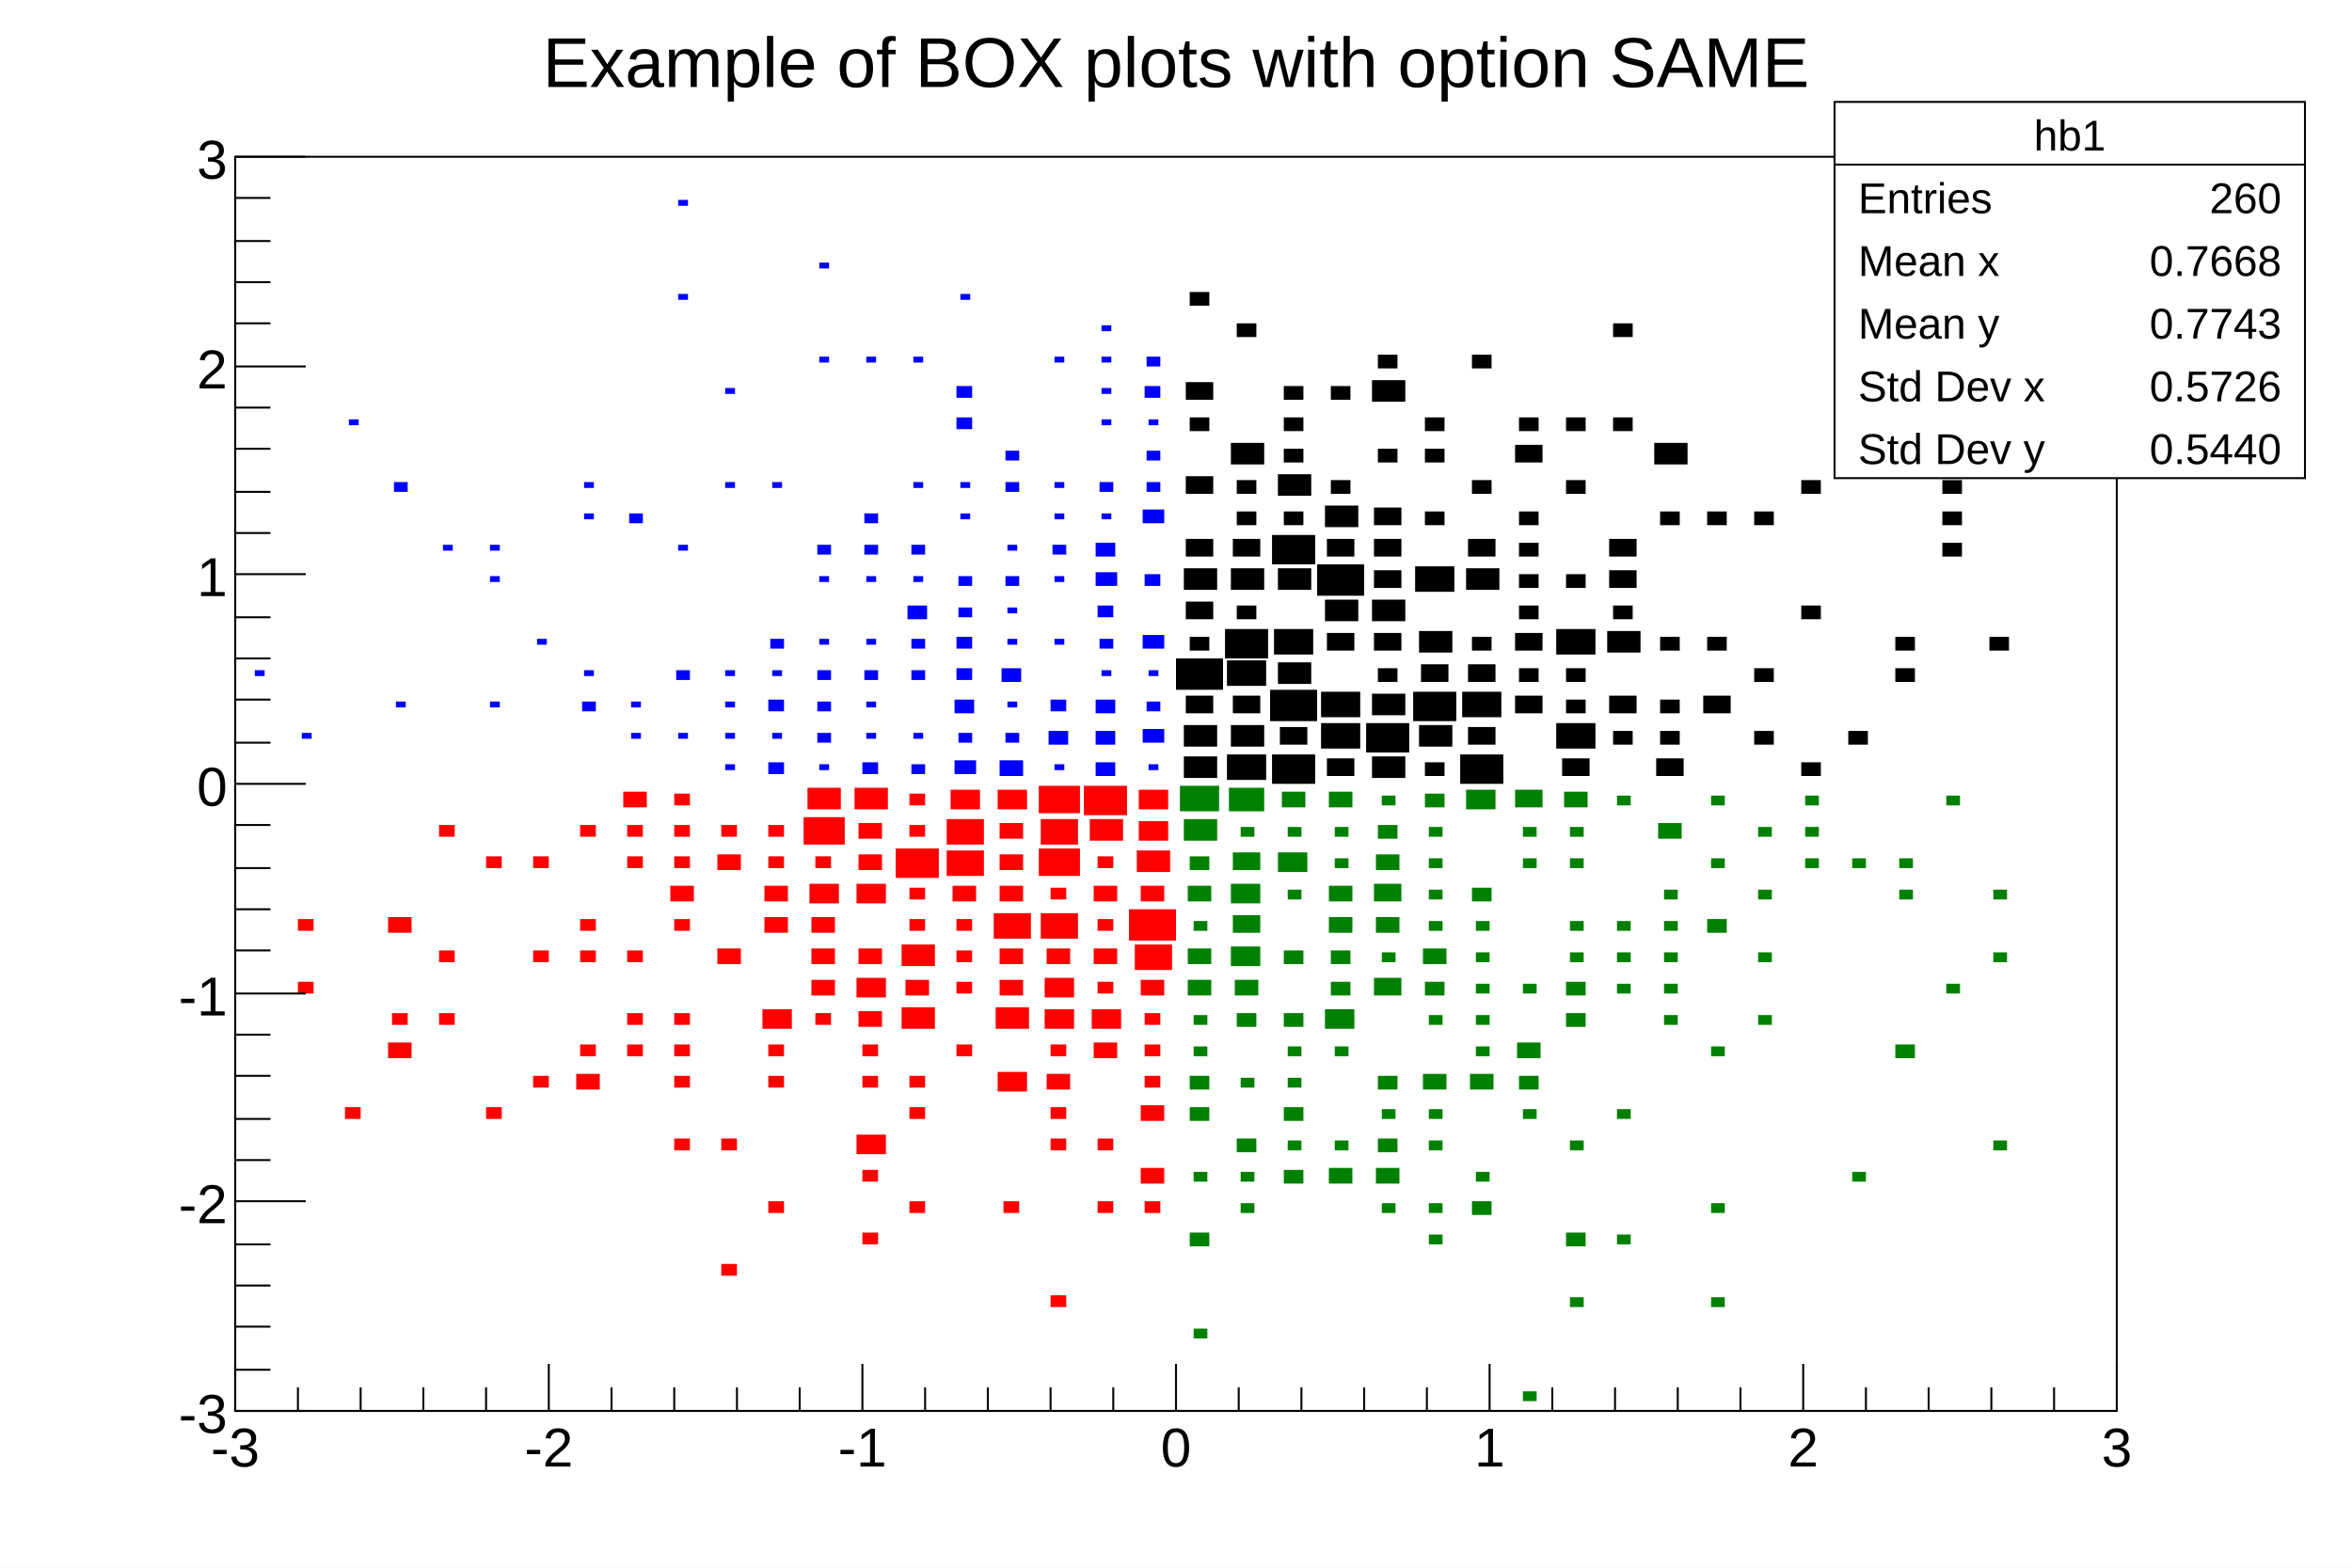
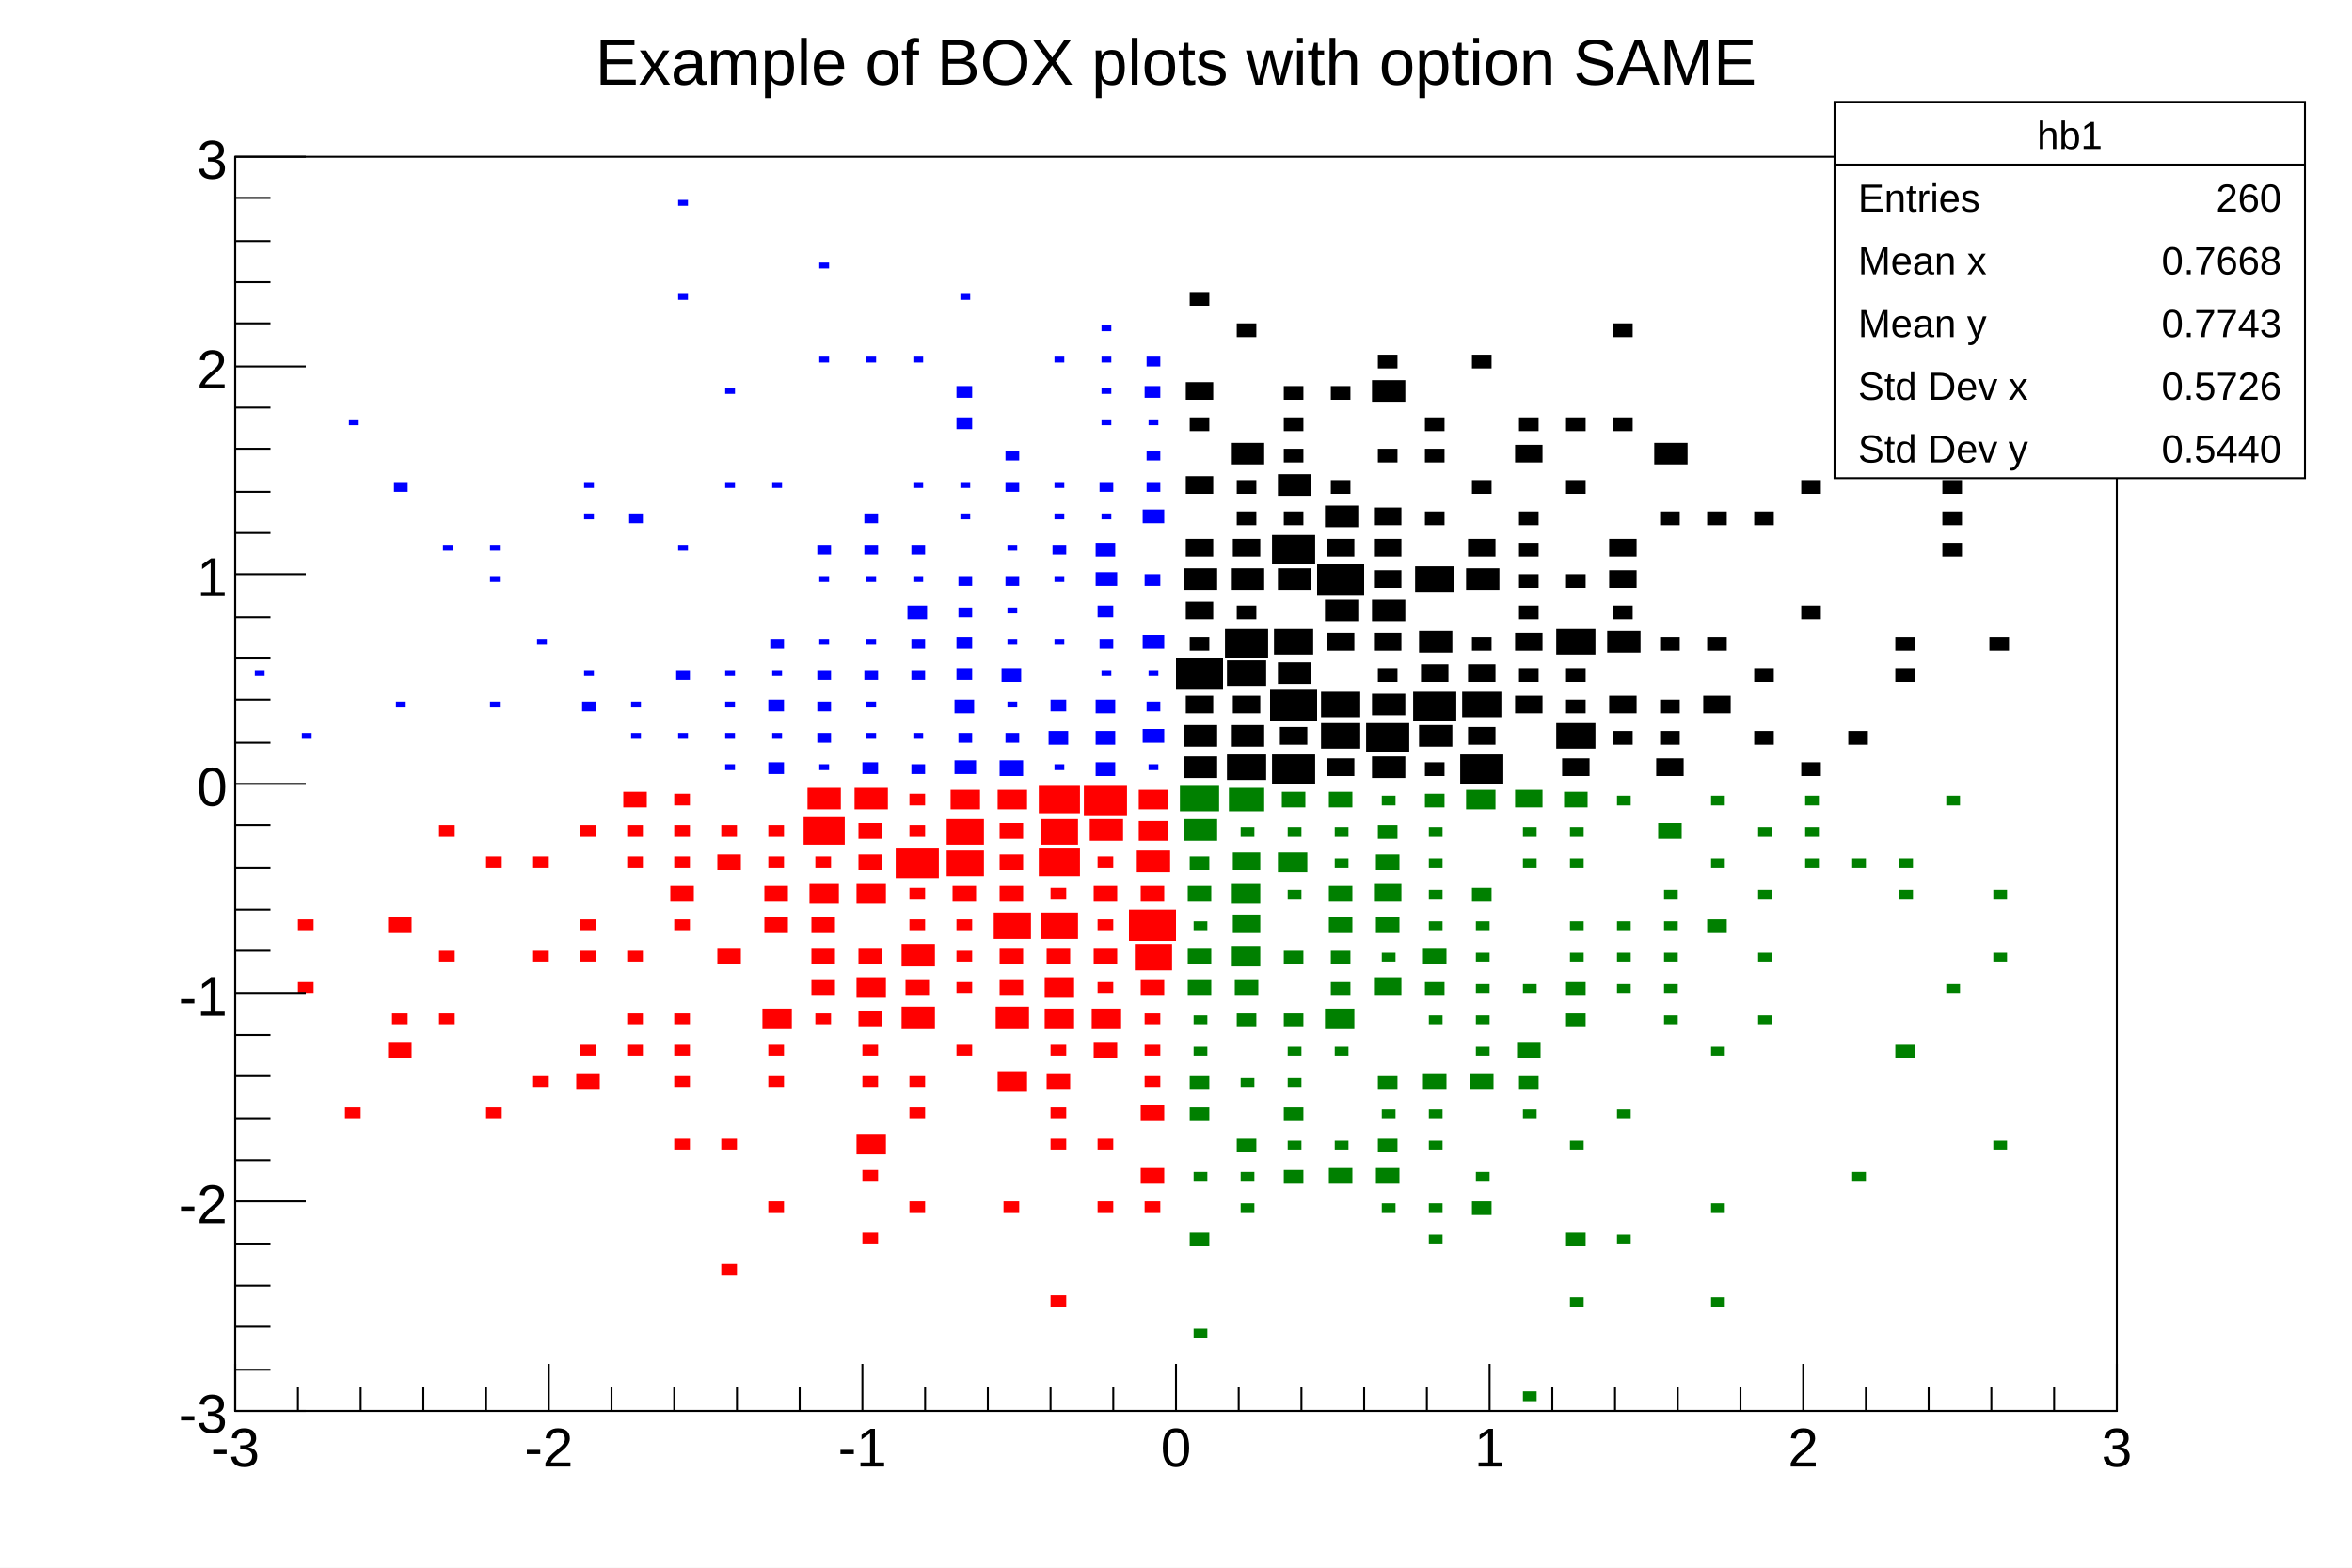
<svg xmlns="http://www.w3.org/2000/svg" viewBox="0 0 1200 800" preserveAspectRatio="none" width="1200" height="800">
  <path d="M0,0H1200V800H0Z" style="fill: white;" />
  <g>
    <g transform="translate(120,80)">
      <path d="M0,0H960V640H0Z" style="fill: white; stroke: black; stroke-width: 1;" />
      <g clip-path="path('M0,0H960V640H0Z')">
        <g>
          <path d="M484,306v11h17v-11zM484,290v11h17v-11zM485,275v9h14v-9zM480,256v16h24v-16zM487,245v7h10v-7zM485,227v9h14v-9zM484,210v11h17v-11zM485,195v9h14v-9zM485,163v9h14v-9zM487,133v7h10v-7zM485,115v9h14v-9zM487,69v7h10v-7zM506,305v13h20v-13zM508,290v11h17v-11zM509,275v9h14v-9zM506,257v13h20v-13zM505,241v15h22v-15zM511,229v7h10v-7zM508,210v11h17v-11zM509,195v9h14v-9zM511,181v7h10v-7zM511,165v7h10v-7zM508,146v11h17v-11zM511,85v7h10v-7zM529,305v15h22v-15zM533,291v9h14v-9zM528,272v16h24v-16zM532,258v11h17v-11zM530,241v13h20v-13zM532,210v11h17v-11zM529,193v15h22v-15zM535,181v7h10v-7zM532,162v11h17v-11zM535,149v7h10v-7zM535,133v7h10v-7zM535,117v7h10v-7zM557,307v9h14v-9zM554,289v13h20v-13zM554,273v13h20v-13zM557,243v9h14v-9zM556,226v11h17v-11zM552,208v16h24v-16zM557,195v9h14v-9zM556,178v11h17v-11zM559,165v7h10v-7zM559,117v7h10v-7zM580,306v11h17v-11zM577,289v15h22v-15zM580,274v11h17v-11zM583,261v7h10v-7zM581,243v9h14v-9zM580,226v11h17v-11zM581,211v9h14v-9zM581,195v9h14v-9zM581,179v9h14v-9zM583,149v7h10v-7zM580,114v11h17v-11zM583,101v7h10v-7zM607,309v7h10v-7zM604,290v11h17v-11zM601,273v15h22v-15zM605,259v9h14v-9zM604,242v11h17v-11zM602,209v13h20v-13zM607,181v7h10v-7zM607,149v7h10v-7zM607,133v7h10v-7zM625,305v15h22v-15zM629,291v9h14v-9zM626,273v13h20v-13zM629,259v9h14v-9zM631,245v7h10v-7zM628,210v11h17v-11zM629,195v9h14v-9zM631,165v7h10v-7zM631,101v7h10v-7zM653,275v9h14v-9zM655,261v7h10v-7zM653,243v9h14v-9zM655,229v7h10v-7zM655,213v7h10v-7zM655,197v7h10v-7zM655,181v7h10v-7zM653,147v9h14v-9zM655,133v7h10v-7zM677,307v9h14v-9zM674,289v13h20v-13zM679,277v7h10v-7zM679,261v7h10v-7zM674,241v13h20v-13zM679,213v7h10v-7zM679,165v7h10v-7zM679,133v7h10v-7zM703,293v7h10v-7zM701,275v9h14v-9zM700,242v11h17v-11zM703,229v7h10v-7zM701,211v9h14v-9zM701,195v9h14v-9zM703,133v7h10v-7zM703,85v7h10v-7zM725,307v9h14v-9zM727,293v7h10v-7zM727,277v7h10v-7zM727,245v7h10v-7zM727,181v7h10v-7zM724,146v11h17v-11zM749,275v9h14v-9zM751,245v7h10v-7zM751,181v7h10v-7zM775,293v7h10v-7zM775,261v7h10v-7zM775,181v7h10v-7zM799,309v7h10v-7zM799,229v7h10v-7zM799,165v7h10v-7zM823,293v7h10v-7zM823,53v7h10v-7zM847,261v7h10v-7zM847,245v7h10v-7zM871,197v7h10v-7zM871,181v7h10v-7zM871,165v7h10v-7zM895,245v7h10v-7zM895,85v7h10v-7z" style="fill: black; stroke: none;" />
        </g>
        <g>
          <path d="M32,421v6h8v-6zM32,389v6h8v-6zM56,485v6h8v-6zM78,452v8h12v-8zM80,437v6h8v-6zM78,388v8h12v-8zM104,437v6h8v-6zM104,405v6h8v-6zM104,341v6h8v-6zM128,485v6h8v-6zM128,357v6h8v-6zM152,469v6h8v-6zM152,405v6h8v-6zM152,357v6h8v-6zM174,468v8h12v-8zM176,453v6h8v-6zM176,405v6h8v-6zM176,389v6h8v-6zM176,341v6h8v-6zM200,453v6h8v-6zM200,437v6h8v-6zM200,405v6h8v-6zM200,357v6h8v-6zM200,341v6h8v-6zM198,324v8h12v-8zM224,501v6h8v-6zM224,469v6h8v-6zM224,453v6h8v-6zM224,437v6h8v-6zM224,389v6h8v-6zM222,372v8h12v-8zM224,357v6h8v-6zM224,341v6h8v-6zM224,325v6h8v-6zM248,565v6h8v-6zM248,501v6h8v-6zM246,404v8h12v-8zM246,356v8h12v-8zM248,341v6h8v-6zM272,533v6h8v-6zM272,469v6h8v-6zM272,453v6h8v-6zM269,435v10h15v-10zM270,388v8h12v-8zM270,372v8h12v-8zM272,357v6h8v-6zM272,341v6h8v-6zM296,437v6h8v-6zM294,420v8h12v-8zM294,404v8h12v-8zM294,388v8h12v-8zM293,371v10h15v-10zM296,357v6h8v-6zM290,337v14h21v-14zM292,322v11h17v-11zM320,549v6h8v-6zM320,517v6h8v-6zM317,499v10h15v-10zM320,469v6h8v-6zM320,453v6h8v-6zM318,436v8h12v-8zM317,419v10h15v-10zM318,404v8h12v-8zM317,371v10h15v-10zM318,356v8h12v-8zM318,340v8h12v-8zM316,322v11h17v-11zM344,533v6h8v-6zM344,485v6h8v-6zM344,469v6h8v-6zM340,434v11h17v-11zM342,420v8h12v-8zM340,402v11h17v-11zM344,389v6h8v-6zM344,373v6h8v-6zM337,353v15h22v-15zM344,341v6h8v-6zM344,325v6h8v-6zM368,453v6h8v-6zM368,421v6h8v-6zM368,405v6h8v-6zM368,389v6h8v-6zM366,372v8h12v-8zM363,354v13h19v-13zM363,338v13h19v-13zM365,323v10h15v-10zM392,533v6h8v-6zM389,467v10h15v-10zM388,434v11h17v-11zM390,420v8h12v-8zM390,404v8h12v-8zM387,386v13h19v-13zM390,372v8h12v-8zM390,356v8h12v-8zM390,340v8h12v-8zM389,323v10h15v-10zM416,581v6h8v-6zM416,501v6h8v-6zM416,485v6h8v-6zM414,468v8h12v-8zM416,453v6h8v-6zM413,435v10h15v-10zM413,419v10h15v-10zM414,404v8h12v-8zM411,386v13h19v-13zM416,373v6h8v-6zM410,353v14h21v-14zM411,338v13h19v-13zM410,321v14h21v-14zM440,533v6h8v-6zM440,501v6h8v-6zM438,452v8h12v-8zM437,435v10h15v-10zM440,421v6h8v-6zM438,404v8h12v-8zM440,389v6h8v-6zM438,372v8h12v-8zM440,357v6h8v-6zM436,338v11h17v-11zM433,321v15h22v-15zM464,533v6h8v-6zM462,516v8h12v-8zM462,484v8h12v-8zM464,469v6h8v-6zM464,453v6h8v-6zM464,437v6h8v-6zM462,420v8h12v-8zM459,402v13h19v-13zM456,384v16h24v-16zM462,372v8h12v-8zM460,354v11h17v-11zM461,339v10h15v-10zM461,323v10h15v-10z" style="fill: red; stroke: none;" />
        </g>
        <g>
          <path d="M489,598v5h7v-5zM487,549v7h10v-7zM489,518v5h7v-5zM487,485v7h10v-7zM487,469v7h10v-7zM489,454v5h7v-5zM489,438v5h7v-5zM486,420v8h12v-8zM486,404v8h12v-8zM489,390v5h7v-5zM486,372v8h12v-8zM487,357v7h10v-7zM484,338v11h17v-11zM482,321v13h20v-13zM513,534v5h7v-5zM513,518v5h7v-5zM511,501v7h10v-7zM513,470v5h7v-5zM511,437v7h10v-7zM510,420v8h12v-8zM508,403v10h15v-10zM509,387v9h14v-9zM508,371v10h15v-10zM509,355v9h14v-9zM513,342v5h7v-5zM507,322v12h18v-12zM535,517v7h10v-7zM537,502v5h7v-5zM535,485v7h10v-7zM537,470v5h7v-5zM537,454v5h7v-5zM535,437v7h10v-7zM535,405v7h10v-7zM537,374v5h7v-5zM532,355v10h15v-10zM537,342v5h7v-5zM534,324v8h12v-8zM558,516v8h12v-8zM561,502v5h7v-5zM561,454v5h7v-5zM556,435v10h15v-10zM559,421v7h10v-7zM559,405v7h10v-7zM558,388v8h12v-8zM558,372v8h12v-8zM561,358v5h7v-5zM561,342v5h7v-5zM558,324v8h12v-8zM585,534v5h7v-5zM582,516v8h12v-8zM583,501v7h10v-7zM585,486v5h7v-5zM583,469v7h10v-7zM581,419v9h14v-9zM585,406v5h7v-5zM582,388v8h12v-8zM581,371v9h14v-9zM582,356v8h12v-8zM583,341v7h10v-7zM585,326v5h7v-5zM609,550v5h7v-5zM609,534v5h7v-5zM609,502v5h7v-5zM609,486v5h7v-5zM606,468v8h12v-8zM609,438v5h7v-5zM607,421v7h10v-7zM606,404v8h12v-8zM609,390v5h7v-5zM609,374v5h7v-5zM609,358v5h7v-5zM609,342v5h7v-5zM607,325v7h10v-7zM631,533v7h10v-7zM633,518v5h7v-5zM630,468v8h12v-8zM633,454v5h7v-5zM633,438v5h7v-5zM633,422v5h7v-5zM633,406v5h7v-5zM633,390v5h7v-5zM631,373v7h10v-7zM628,323v10h15v-10zM657,630v5h7v-5zM657,486v5h7v-5zM655,469v7h10v-7zM654,452v8h12v-8zM657,422v5h7v-5zM657,358v5h7v-5zM657,342v5h7v-5zM653,323v9h14v-9zM681,582v5h7v-5zM679,549v7h10v-7zM681,502v5h7v-5zM679,437v7h10v-7zM679,421v7h10v-7zM681,406v5h7v-5zM681,390v5h7v-5zM681,358v5h7v-5zM681,342v5h7v-5zM678,324v8h12v-8zM705,550v5h7v-5zM705,486v5h7v-5zM705,422v5h7v-5zM705,406v5h7v-5zM705,390v5h7v-5zM705,326v5h7v-5zM729,438v5h7v-5zM729,422v5h7v-5zM729,406v5h7v-5zM729,390v5h7v-5zM729,374v5h7v-5zM726,340v8h12v-8zM753,582v5h7v-5zM753,534v5h7v-5zM753,454v5h7v-5zM751,389v7h10v-7zM753,358v5h7v-5zM753,326v5h7v-5zM777,438v5h7v-5zM777,406v5h7v-5zM777,374v5h7v-5zM777,342v5h7v-5zM801,358v5h7v-5zM801,342v5h7v-5zM801,326v5h7v-5zM825,518v5h7v-5zM825,358v5h7v-5zM847,453v7h10v-7zM849,374v5h7v-5zM849,358v5h7v-5zM873,422v5h7v-5zM873,326v5h7v-5zM897,502v5h7v-5zM897,406v5h7v-5zM897,374v5h7v-5z" style="fill: green; stroke: none;" />
        </g>
        <g>
          <path d="M10,262v3h5v-3zM34,294v3h5v-3zM58,134v3h5v-3zM82,278v3h5v-3zM81,166v5h7v-5zM106,198v3h5v-3zM130,278v3h5v-3zM130,214v3h5v-3zM130,198v3h5v-3zM154,246v3h5v-3zM177,278v5h7v-5zM178,262v3h5v-3zM178,182v3h5v-3zM178,166v3h5v-3zM202,294v3h5v-3zM202,278v3h5v-3zM201,182v5h7v-5zM226,294v3h5v-3zM225,262v5h7v-5zM226,198v3h5v-3zM226,70v3h5v-3zM226,22v3h5v-3zM250,310v3h5v-3zM250,294v3h5v-3zM250,278v3h5v-3zM250,262v3h5v-3zM250,166v3h5v-3zM250,118v3h5v-3zM272,309v6h8v-6zM274,294v3h5v-3zM272,277v6h8v-6zM274,262v3h5v-3zM273,246v5h7v-5zM274,166v3h5v-3zM298,310v3h5v-3zM297,294v5h7v-5zM297,278v5h7v-5zM297,262v5h7v-5zM298,246v3h5v-3zM298,214v3h5v-3zM297,198v5h7v-5zM298,102v3h5v-3zM298,54v3h5v-3zM320,309v6h8v-6zM322,294v3h5v-3zM322,278v3h5v-3zM321,262v5h7v-5zM322,246v3h5v-3zM322,214v3h5v-3zM321,198v5h7v-5zM321,182v5h7v-5zM322,102v3h5v-3zM345,310v5h7v-5zM346,294v3h5v-3zM345,262v5h7v-5zM345,246v5h7v-5zM343,229v7h10v-7zM346,214v3h5v-3zM345,198v5h7v-5zM346,166v3h5v-3zM346,102v3h5v-3zM367,308v7h11v-7zM369,294v5h7v-5zM367,277v7h10v-7zM368,261v6h8v-6zM368,245v6h8v-6zM369,230v5h7v-5zM369,214v5h7v-5zM370,182v3h5v-3zM370,166v3h5v-3zM368,133v6h8v-6zM368,117v6h8v-6zM370,70v3h5v-3zM390,308v8h12v-8zM393,294v5h7v-5zM394,278v3h5v-3zM391,261v7h10v-7zM394,246v3h5v-3zM394,230v3h5v-3zM393,214v5h7v-5zM394,198v3h5v-3zM393,166v5h7v-5zM393,150v5h7v-5zM418,310v3h5v-3zM415,293v7h10v-7zM416,277v6h8v-6zM418,246v3h5v-3zM418,214v3h5v-3zM417,198v5h7v-5zM418,182v3h5v-3zM418,166v3h5v-3zM418,102v3h5v-3zM439,309v7h10v-7zM439,293v7h10v-7zM439,277v7h10v-7zM442,262v3h5v-3zM441,246v5h7v-5zM440,229v6h8v-6zM439,212v7h11v-7zM439,197v7h10v-7zM442,182v3h5v-3zM441,166v5h7v-5zM442,134v3h5v-3zM442,118v3h5v-3zM442,102v3h5v-3zM442,86v3h5v-3zM466,310v3h5v-3zM463,292v7h11v-7zM465,278v5h7v-5zM466,262v3h5v-3zM463,244v7h11v-7zM464,213v6h8v-6zM463,180v7h11v-7zM465,166v5h7v-5zM465,150v5h7v-5zM466,134v3h5v-3zM464,117v6h8v-6zM465,102v5h7v-5z" style="fill: blue; stroke: none;" />
        </g>
      </g>
      <g>
        <g transform="translate(0,640)">
          <path d="M0,0h960" style="stroke: black; stroke-width: 1;" />
          <path d="M0,-24v24m32,-12v12m32,-12v12m32,-12v12m32,-12v12m32,-24v24m32,-12v12m32,-12v12m32,-12v12m32,-12v12m32,-24v24m32,-12v12m32,-12v12m32,-12v12m32,-12v12m32,-24v24m32,-12v12m32,-12v12m32,-12v12m32,-12v12m32,-24v24m32,-12v12m32,-12v12m32,-12v12m32,-12v12m32,-24v24m32,-12v12m32,-12v12m32,-12v12m32,-12v12m32,-24v24" style="stroke: black; stroke-width: 1;" />
          <g font-family="Arial" font-size="28" space="preserve">
            <text fill="black" text-anchor="middle" dy=".8em" transform="translate(0,6)">
       -3
      </text>
            <text fill="black" text-anchor="middle" dy=".8em" transform="translate(160,6)">
       -2
      </text>
            <text fill="black" text-anchor="middle" dy=".8em" transform="translate(320,6)">
       -1
      </text>
            <text fill="black" text-anchor="middle" dy=".8em" transform="translate(480,6)">
       0
      </text>
            <text fill="black" text-anchor="middle" dy=".8em" transform="translate(640,6)">
       1
      </text>
            <text fill="black" text-anchor="middle" dy=".8em" transform="translate(800,6)">
       2
      </text>
            <text fill="black" text-anchor="middle" dy=".8em" transform="translate(960,6)">
       3
      </text>
          </g>
        </g>
        <g>
          <path d="M0,0v640" style="stroke: black; stroke-width: 1;" />
          <path d="M36,640h-36m18,-21h-18m18,-22h-18m18,-21h-18m18,-21h-18m36,-22h-36m18,-21h-18m18,-21h-18m18,-22h-18m18,-21h-18m36,-21h-36m18,-22h-18m18,-21h-18m18,-21h-18m18,-22h-18m36,-21h-36m18,-21h-18m18,-22h-18m18,-21h-18m18,-21h-18m36,-22h-36m18,-21h-18m18,-21h-18m18,-22h-18m18,-21h-18m36,-21h-36m18,-22h-18m18,-21h-18m18,-21h-18m18,-22h-18m36,-21h-36" style="stroke: black; stroke-width: 1;" />
          <g font-family="Arial" font-size="28" space="preserve">
            <text fill="black" text-anchor="end" dy=".4em" transform="translate(-4,640)">
       -3
      </text>
            <text fill="black" text-anchor="end" dy=".4em" transform="translate(-4,533)">
       -2
      </text>
            <text fill="black" text-anchor="end" dy=".4em" transform="translate(-4,427)">
       -1
      </text>
            <text fill="black" text-anchor="end" dy=".4em" transform="translate(-4,320)">
       0
      </text>
            <text fill="black" text-anchor="end" dy=".4em" transform="translate(-4,213)">
       1
      </text>
            <text fill="black" text-anchor="end" dy=".4em" transform="translate(-4,107)">
       2
      </text>
            <text fill="black" text-anchor="end" dy=".4em" transform="translate(-4,0)">
       3
      </text>
          </g>
        </g>
      </g>
    </g>
-     <g transform="translate(211,4)" font-family="Arial" font-size="36" space="preserve">
+     <g transform="translate(211,4)" font-family="Arial" font-size="33" space="preserve">
      <path d="M0,0H777V52H0Z" style="fill: none;" />
      <text fill="black" text-anchor="middle" dy=".4em" transform="translate(389,26)">
    Example of BOX plots with option SAME
   </text>
    </g>
-     <g transform="translate(936,52)" font-family="Arial" font-size="22" space="preserve">
+     <g transform="translate(936,52)" font-family="Arial" font-size="20" space="preserve">
      <path d="M0,0H240V192H0Z" style="fill: white; stroke: black; stroke-width: 1;" />
      <text fill="black" text-anchor="middle" dy=".4em" transform="translate(120,16)">
    hb1
   </text>
      <text fill="black" text-anchor="start" dy=".4em" transform="translate(12,48)">
    Entries
   </text>
      <text fill="black" text-anchor="end" dy=".4em" transform="translate(228,48)">
    260
   </text>
      <text fill="black" text-anchor="start" dy=".4em" transform="translate(12,80)">
    Mean x
   </text>
      <text fill="black" text-anchor="end" dy=".4em" transform="translate(228,80)">
    0.7668
   </text>
      <text fill="black" text-anchor="start" dy=".4em" transform="translate(12,112)">
    Mean y
   </text>
      <text fill="black" text-anchor="end" dy=".4em" transform="translate(228,112)">
    0.7743
   </text>
      <text fill="black" text-anchor="start" dy=".4em" transform="translate(12,144)">
    Std Dev x
   </text>
      <text fill="black" text-anchor="end" dy=".4em" transform="translate(228,144)">
    0.5726
   </text>
      <text fill="black" text-anchor="start" dy=".4em" transform="translate(12,176)">
    Std Dev y
   </text>
      <text fill="black" text-anchor="end" dy=".4em" transform="translate(228,176)">
    0.5440
   </text>
      <path d="M0,32h240" style="stroke: black; stroke-width: 1;" />
    </g>
  </g>
</svg>
